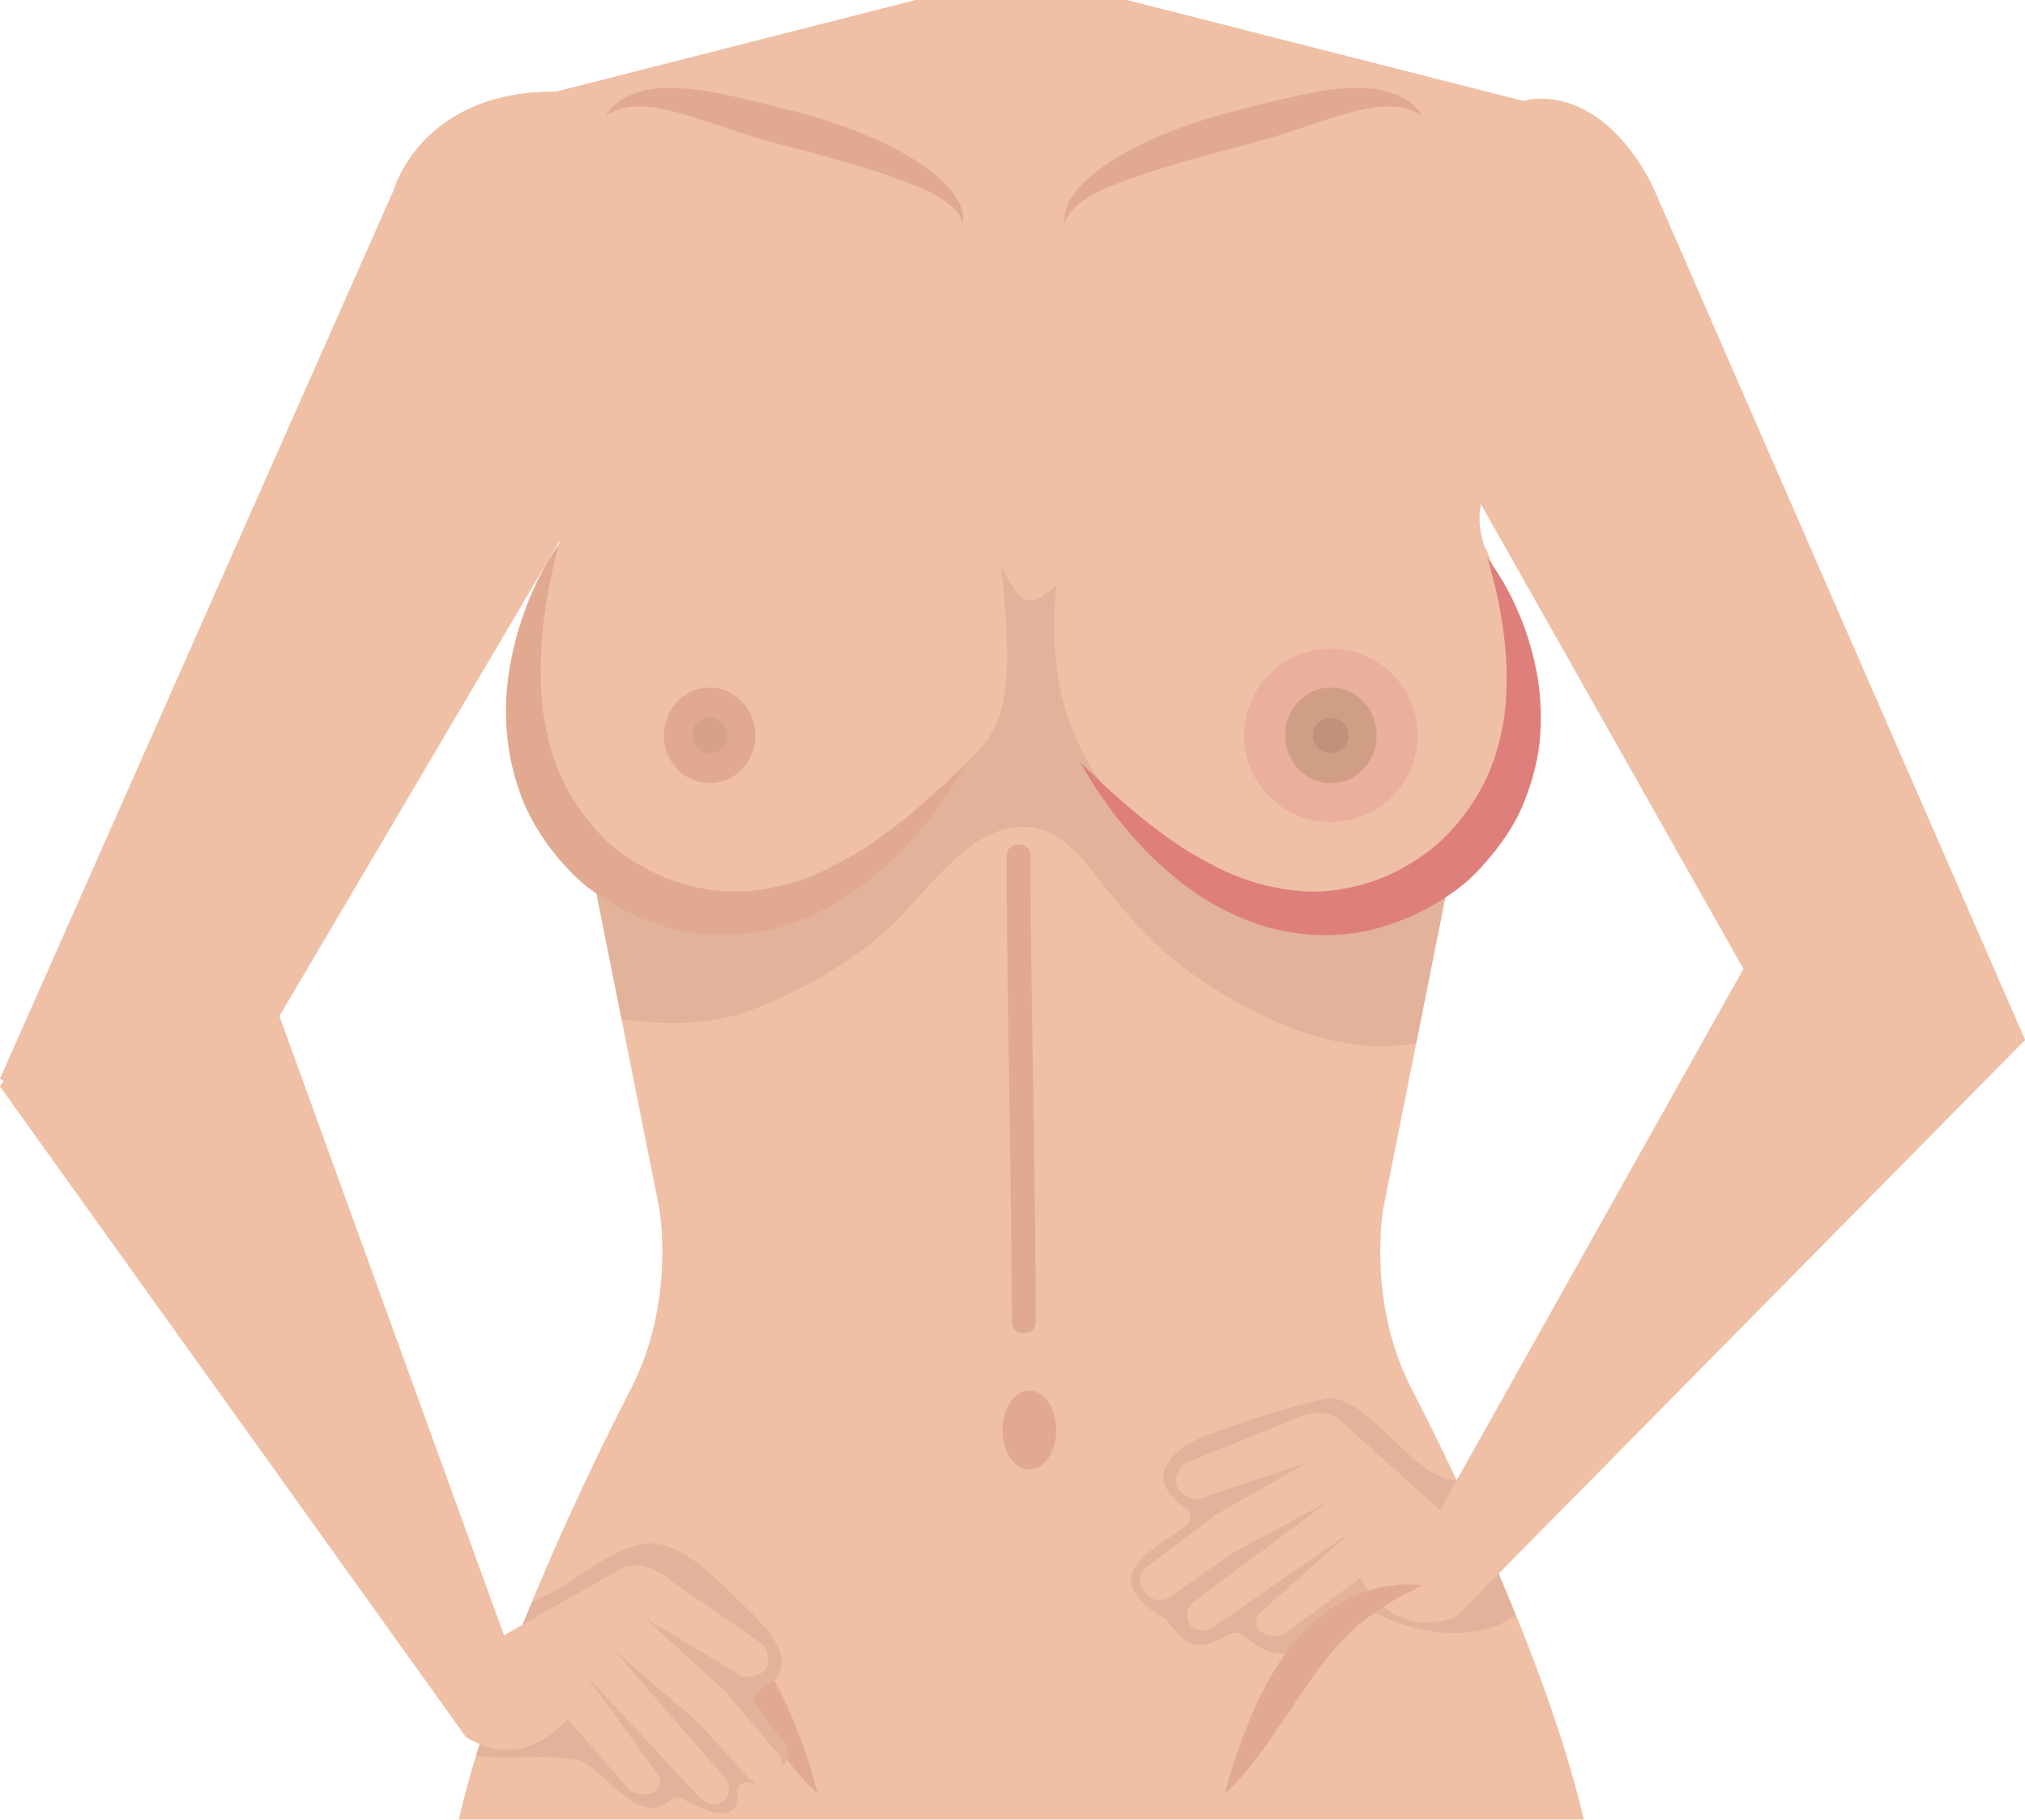
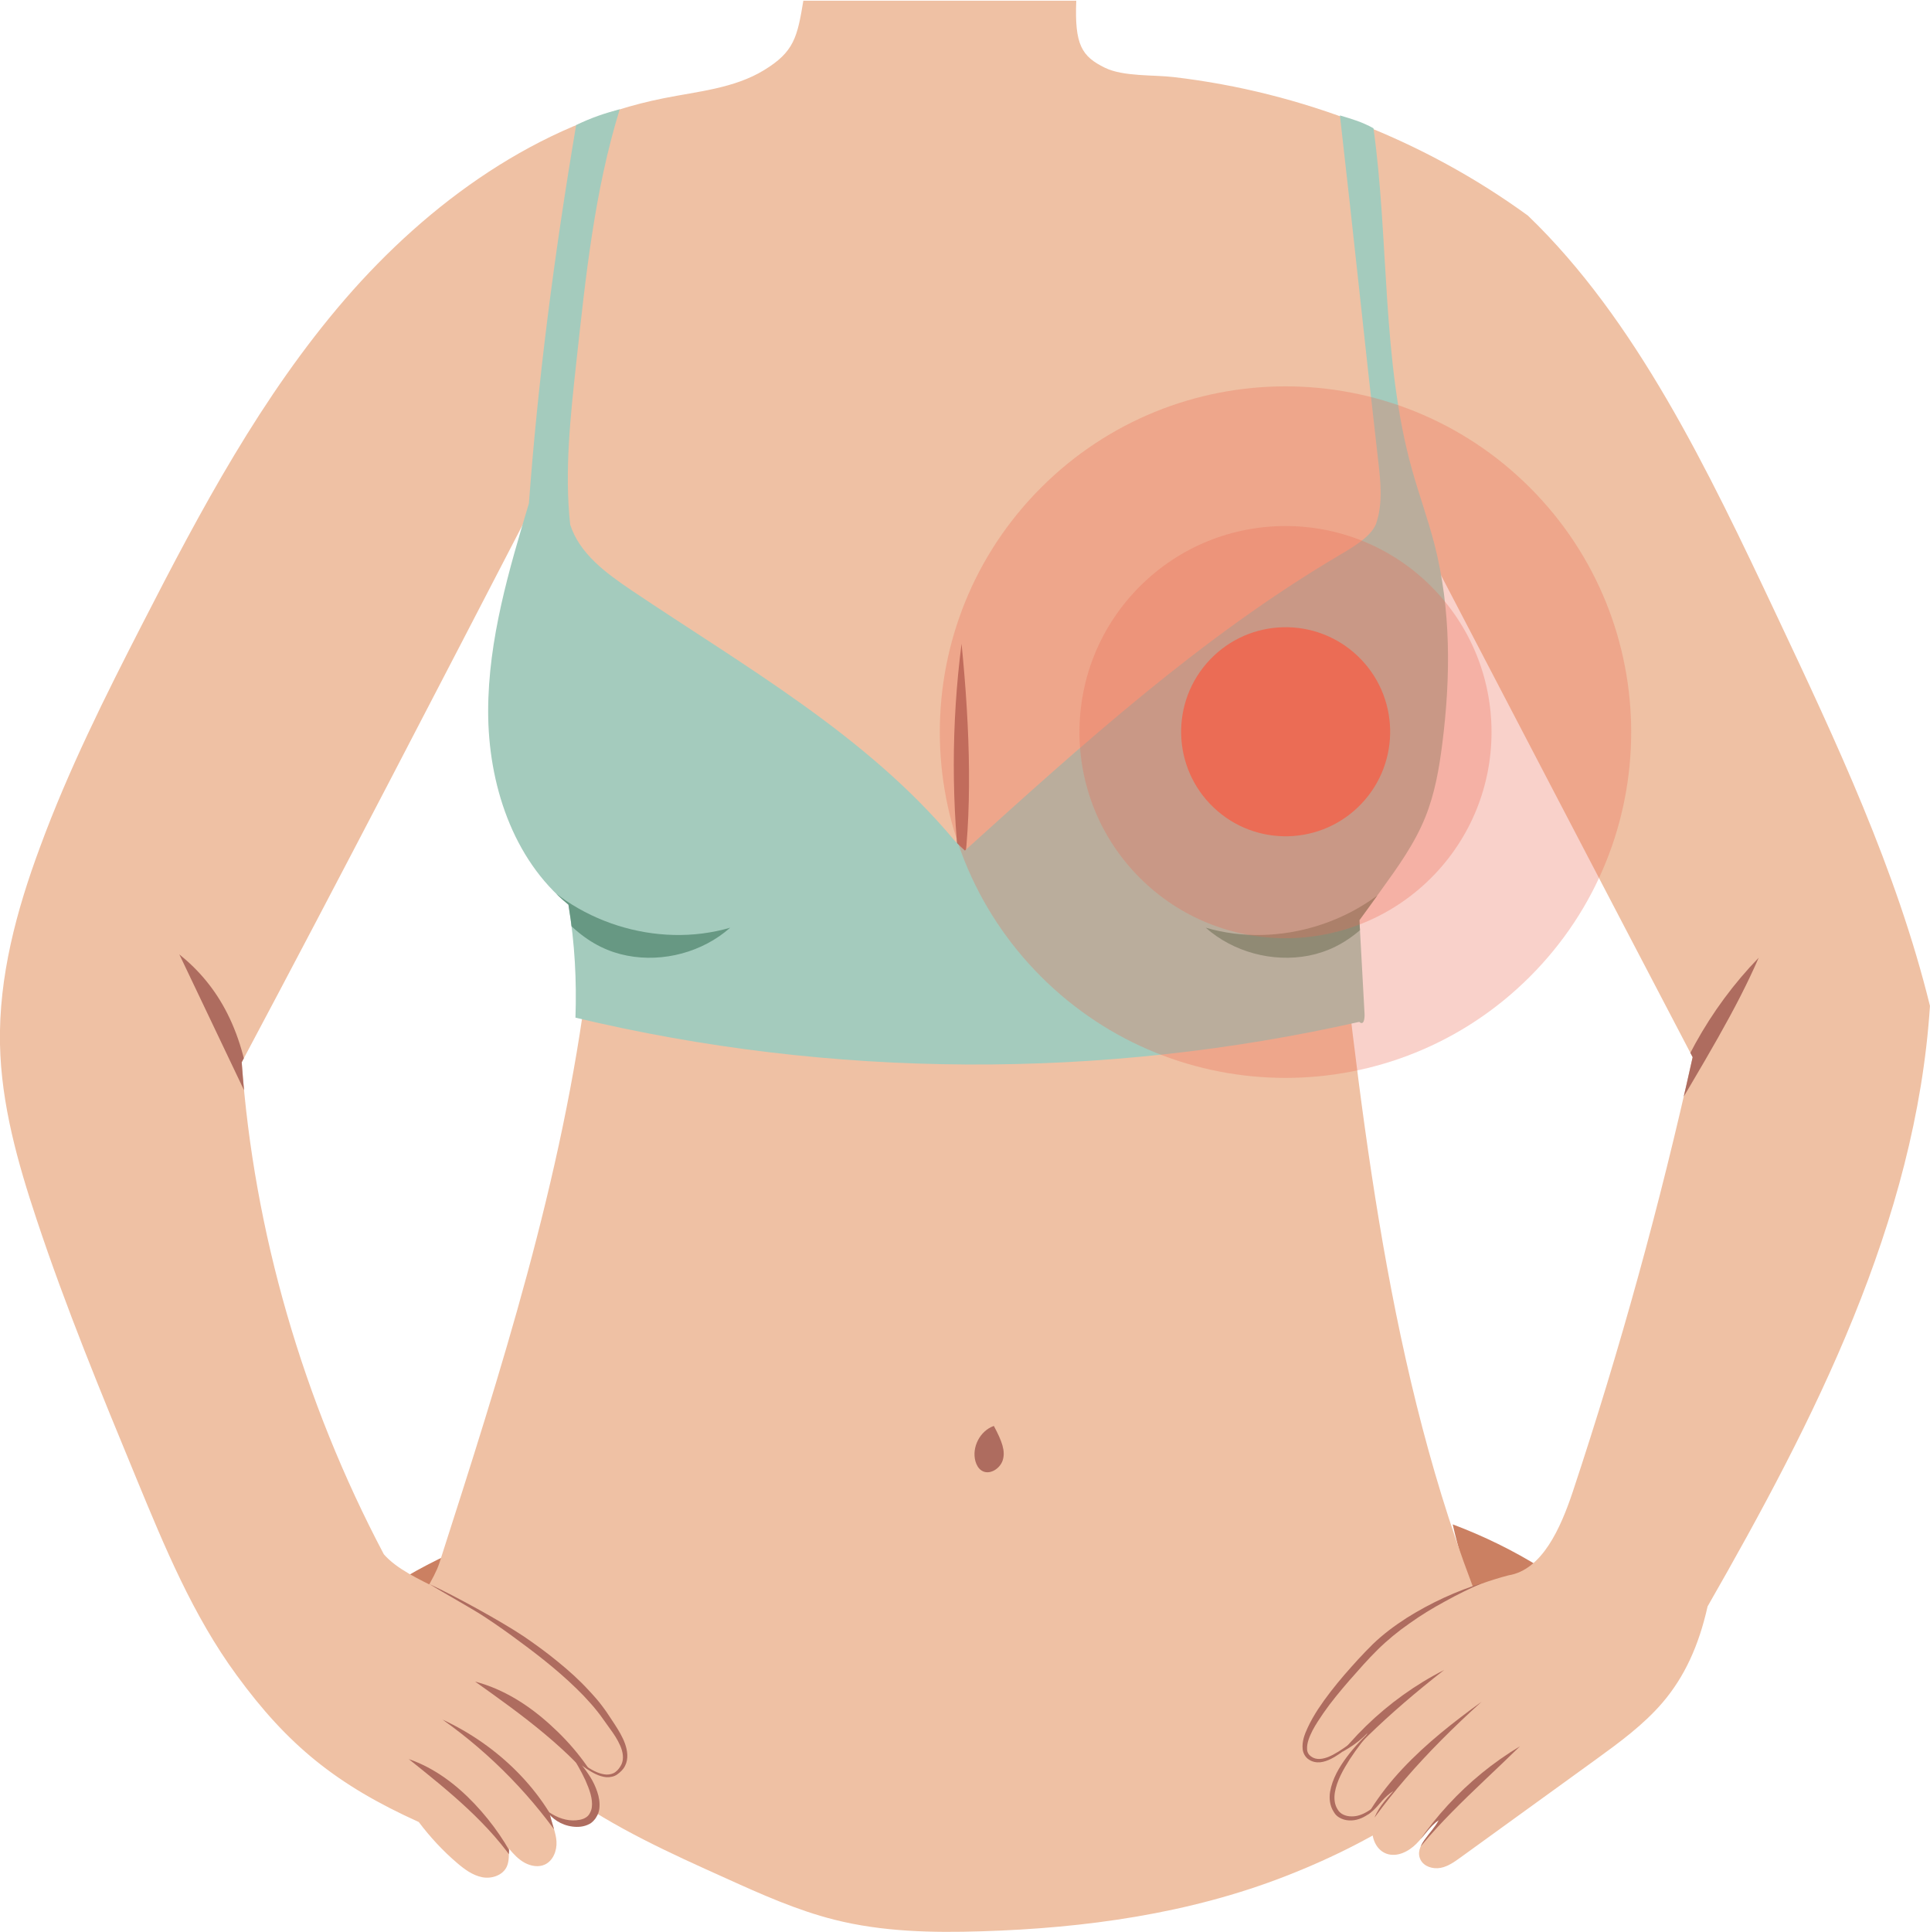
- <svg xmlns="http://www.w3.org/2000/svg" id="_圖層_2" data-name="圖層 2" viewBox="0 0 121.16 108.86">
+ <svg xmlns="http://www.w3.org/2000/svg" id="_圖層_2" data-name="圖層 2" viewBox="0 0 109.87 109.96">
  <defs>
    <style>
      .cls-1 {
-         fill: #efc0a5;
+         fill: none;
      }

      .cls-2 {
-         fill: #ebaf9d;
+         fill: #ae6c5f;
      }

      .cls-3 {
-         fill: #cf9e85;
+         clip-path: url(#clippath-1);
      }

      .cls-4 {
-         fill: #c0927d;
+         clip-path: url(#clippath-3);
      }

      .cls-5 {
-         fill: #d5a289;
+         clip-path: url(#clippath-4);
      }

      .cls-6 {
-         fill: #de7f7b;
+         clip-path: url(#clippath-2);
      }

      .cls-7 {
-         fill: #e2b29a;
+         clip-path: url(#clippath-7);
      }

      .cls-8 {
-         fill: #e1aa90;
+         clip-path: url(#clippath-6);
+       }
+ 
+       .cls-9 {
+         clip-path: url(#clippath-9);
+       }
+ 
+       .cls-10 {
+         clip-path: url(#clippath-8);
+       }
+ 
+       .cls-11 {
+         clip-path: url(#clippath-5);
+       }
+ 
+       .cls-12 {
+         isolation: isolate;
+         opacity: .31;
+       }
+ 
+       .cls-12, .cls-13 {
+         fill: #eb6c55;
+       }
+ 
+       .cls-14 {
+         fill: #679883;
+       }
+ 
+       .cls-15 {
+         fill: #efc1a4;
+       }
+ 
+       .cls-16 {
+         fill: #a4cbbd;
+       }
+ 
+       .cls-17 {
+         clip-path: url(#clippath);
+       }
+ 
+       .cls-18 {
+         fill: #cb8062;
      }
    </style>
+     <clipPath id="clippath">
+       <path class="cls-1" d="M45.74,0c-.35,2.14-.54,2.95-2.24,3.99-1.7,1.04-3.76,1.21-5.71,1.6-7.14,1.42-13.38,5.93-18.14,11.43-4.76,5.51-8.22,12-11.54,18.48-2.13,4.15-4.22,8.33-5.83,12.71C.94,51.81-.08,55.6,0,59.44c.07,3.41,1.01,6.74,2.09,9.98,1.66,5,3.67,9.87,5.68,14.74,1.6,3.88,3.22,7.8,5.7,11.18,2.91,3.99,5.7,6.25,10.37,8.36.64.85,1.37,1.64,2.18,2.33.42.36.88.7,1.42.81s1.18-.1,1.41-.6c.15-.33.11-.71.13-1.02.26.31.54.61.89.8.35.19.79.27,1.15.1.47-.22.69-.79.66-1.31s-.27-1-.42-1.73c.17.47.7.73,1.2.78.42.04.88-.04,1.16-.35.4-.43.32-1.13.11-1.68-.22-.6-.54-1.16-.94-1.53.35.14.64.38.96.58s.71.33,1.07.22c.43-.13.69-.61.7-1.06s-.18-.89-.4-1.29c-.35-.64-.77-1.24-1.07-1.54-2.28-3.01-5.59-5.05-8.98-6.72-1.21-.6-2.49-1.19-3.22-2.03-4.6-8.71-7.4-18.37-8.09-28,5.69-10.69,11.26-21.46,16.62-31.8,4.48,7.81,11.07,14.41,18.87,18.92,1.19.68,2.42,1.33,3.75,1.64,1.33.31,2.72.27,4.08.09,5.21-.68,10.02-3.39,13.84-7.01,3.82-3.61,6.72-8.09,9.06-13.5,5.53,10.6,11.06,21.21,16.38,31.37-1.85,8.36-4.13,16.62-6.83,24.75-.69,2.06-1.74,4.43-3.65,4.74-4.22,1.1-8.02,3.78-10.46,7.4-.48.71-.91,1.47-1.02,2.32-.04.31,0,.69.28.84.22.12.49.04.73-.05.95-.37,1.84-.89,2.44-1.54-.31.6-.8,1.08-1.24,1.6-.43.52-.83,1.11-.89,1.78-.06.67.33,1.42.99,1.57.52.11,1.04-.16,1.43-.52.39-.36.68-.81,1.19-1.13-.48.53-.98,1.08-1.16,1.77-.18.69.08,1.55.75,1.8.6.22,1.26-.11,1.71-.56.45-.45.77-1.01,1.28-1.35-.4.78-1.43,1.48-1.04,2.26.2.39.7.54,1.14.46.43-.08.8-.35,1.16-.61,2.56-1.85,5.11-3.7,7.67-5.55,1.35-.98,2.71-1.97,3.8-3.24,1.25-1.46,2.07-3.24,2.57-5.48,6.06-10.58,11.86-21.88,12.66-34.18-1.91-7.76-5.34-15.04-8.75-22.27-3.9-8.27-7.98-16.79-14.14-22.71-5.9-4.29-12.9-7.03-20.14-7.88-1.15-.14-2.88-.02-3.93-.53-1.34-.65-1.74-1.32-1.64-3.82h-15.54Z" />
+     </clipPath>
+     <clipPath id="clippath-1">
+       <path class="cls-1" d="M45.74,0c-.35,2.14-.54,2.95-2.24,3.99-1.7,1.04-3.76,1.21-5.71,1.6-7.14,1.42-13.38,5.93-18.14,11.43-4.76,5.51-8.22,12-11.54,18.48-2.13,4.15-4.22,8.33-5.83,12.71C.94,51.81-.08,55.6,0,59.44c.07,3.41,1.01,6.74,2.09,9.98,1.66,5,3.67,9.87,5.68,14.74,1.6,3.88,3.22,7.8,5.7,11.18,2.91,3.99,5.7,6.25,10.37,8.36.64.85,1.37,1.64,2.18,2.33.42.36.88.7,1.42.81s1.18-.1,1.41-.6c.15-.33.11-.71.13-1.02.26.31.54.61.89.8.35.19.79.27,1.15.1.47-.22.69-.79.66-1.31s-.27-1-.42-1.73c.17.47.7.73,1.2.78.42.04.88-.04,1.16-.35.4-.43.32-1.13.11-1.68-.22-.6-.54-1.16-.94-1.53.35.14.64.38.96.58s.71.33,1.07.22c.43-.13.69-.61.7-1.06s-.18-.89-.4-1.29c-.35-.64-.77-1.24-1.07-1.54-2.28-3.01-5.59-5.05-8.98-6.72-1.21-.6-2.49-1.19-3.22-2.03-4.6-8.71-7.4-18.37-8.09-28,5.69-10.69,11.26-21.46,16.62-31.8,4.48,7.81,11.07,14.41,18.87,18.92,1.19.68,2.42,1.33,3.75,1.64,1.33.31,2.72.27,4.08.09,5.21-.68,10.02-3.39,13.84-7.01,3.82-3.61,6.72-8.09,9.06-13.5,5.53,10.6,11.06,21.21,16.38,31.37-1.85,8.36-4.13,16.62-6.83,24.75-.69,2.06-1.74,4.43-3.65,4.74-4.22,1.1-8.02,3.78-10.46,7.4-.48.71-.91,1.47-1.02,2.32-.04.31,0,.69.28.84.22.12.49.04.73-.05.95-.37,1.84-.89,2.44-1.54-.31.6-.8,1.08-1.24,1.6-.43.52-.83,1.11-.89,1.78-.06.67.33,1.42.99,1.57.52.11,1.04-.16,1.43-.52.39-.36.68-.81,1.19-1.13-.48.53-.98,1.08-1.16,1.77-.18.69.08,1.55.75,1.8.6.22,1.26-.11,1.71-.56.45-.45.77-1.01,1.28-1.35-.4.78-1.43,1.48-1.04,2.26.2.39.7.54,1.14.46.43-.08.8-.35,1.16-.61,2.56-1.85,5.11-3.7,7.67-5.55,1.35-.98,2.71-1.97,3.8-3.24,1.25-1.46,2.07-3.24,2.57-5.48,6.06-10.58,11.86-21.88,12.66-34.18-1.91-7.76-5.34-15.04-8.75-22.27-3.9-8.27-7.98-16.79-14.14-22.71-5.9-4.29-12.9-7.03-20.14-7.88-1.15-.14-2.88-.02-3.93-.53-1.34-.65-1.74-1.32-1.64-3.82h-15.54Z" />
+     </clipPath>
+     <clipPath id="clippath-2">
+       <path class="cls-1" d="M45.74,0c-.35,2.14-.54,2.95-2.24,3.99-1.7,1.04-3.76,1.21-5.71,1.6-7.14,1.42-13.38,5.93-18.14,11.43-4.76,5.51-8.22,12-11.54,18.48-2.13,4.15-4.22,8.33-5.83,12.71C.94,51.81-.08,55.6,0,59.44c.07,3.41,1.01,6.74,2.09,9.98,1.66,5,3.67,9.87,5.68,14.74,1.6,3.88,3.22,7.8,5.7,11.18,2.91,3.99,5.7,6.25,10.37,8.36.64.85,1.37,1.64,2.18,2.33.42.36.88.7,1.42.81s1.18-.1,1.41-.6c.15-.33.11-.71.13-1.02.26.31.54.61.89.8.35.19.79.27,1.15.1.47-.22.69-.79.66-1.31s-.27-1-.42-1.73c.17.47.7.73,1.2.78.42.04.88-.04,1.16-.35.4-.43.32-1.13.11-1.68-.22-.6-.54-1.16-.94-1.53.35.14.64.38.96.58s.71.33,1.07.22c.43-.13.69-.61.7-1.06s-.18-.89-.4-1.29c-.35-.64-.77-1.24-1.07-1.54-2.28-3.01-5.59-5.05-8.98-6.72-1.21-.6-2.49-1.19-3.22-2.03-4.6-8.71-7.4-18.37-8.09-28,5.69-10.69,11.26-21.46,16.62-31.8,4.48,7.81,11.07,14.41,18.87,18.92,1.19.68,2.42,1.33,3.75,1.64,1.33.31,2.72.27,4.08.09,5.21-.68,10.02-3.39,13.84-7.01,3.82-3.61,6.72-8.09,9.06-13.5,5.53,10.6,11.06,21.21,16.38,31.37-1.85,8.36-4.13,16.62-6.83,24.75-.69,2.06-1.74,4.43-3.65,4.74-4.22,1.1-8.02,3.78-10.46,7.4-.48.71-.91,1.47-1.02,2.32-.04.31,0,.69.28.84.22.12.49.04.73-.05.95-.37,1.84-.89,2.44-1.54-.31.6-.8,1.08-1.24,1.6-.43.52-.83,1.11-.89,1.78-.06.67.33,1.42.99,1.57.52.11,1.04-.16,1.43-.52.39-.36.68-.81,1.19-1.13-.48.53-.98,1.08-1.16,1.77-.18.69.08,1.55.75,1.8.6.22,1.26-.11,1.71-.56.45-.45.77-1.01,1.28-1.35-.4.78-1.43,1.48-1.04,2.26.2.39.7.54,1.14.46.43-.08.8-.35,1.16-.61,2.56-1.85,5.11-3.7,7.67-5.55,1.35-.98,2.71-1.97,3.8-3.24,1.25-1.46,2.07-3.24,2.57-5.48,6.06-10.58,11.86-21.88,12.66-34.18-1.91-7.76-5.34-15.04-8.75-22.27-3.9-8.27-7.98-16.79-14.14-22.71-5.9-4.29-12.9-7.03-20.14-7.88-1.15-.14-2.88-.02-3.93-.53-1.34-.65-1.74-1.32-1.64-3.82h-15.54Z" />
+     </clipPath>
+     <clipPath id="clippath-3">
+       <path class="cls-1" d="M45.74,0c-.35,2.14-.54,2.95-2.24,3.99-1.7,1.04-3.76,1.21-5.71,1.6-7.14,1.42-13.38,5.93-18.14,11.43-4.76,5.51-8.22,12-11.54,18.48-2.13,4.15-4.22,8.33-5.83,12.71C.94,51.81-.08,55.6,0,59.44c.07,3.41,1.01,6.74,2.09,9.98,1.66,5,3.67,9.87,5.68,14.74,1.6,3.88,3.22,7.8,5.7,11.18,2.91,3.99,5.7,6.25,10.37,8.36.64.85,1.37,1.64,2.18,2.33.42.36.88.7,1.42.81s1.18-.1,1.41-.6c.15-.33.11-.71.13-1.02.26.31.54.61.89.8.35.19.79.27,1.15.1.47-.22.69-.79.66-1.31s-.27-1-.42-1.73c.17.47.7.73,1.2.78.42.04.88-.04,1.16-.35.4-.43.32-1.13.11-1.68-.22-.6-.54-1.16-.94-1.53.35.14.64.38.96.58s.71.33,1.07.22c.43-.13.69-.61.7-1.06s-.18-.89-.4-1.29c-.35-.64-.77-1.24-1.07-1.54-2.28-3.01-5.59-5.05-8.98-6.72-1.21-.6-2.49-1.19-3.22-2.03-4.6-8.71-7.4-18.37-8.09-28,5.69-10.69,11.26-21.46,16.62-31.8,4.48,7.81,11.07,14.41,18.87,18.92,1.19.68,2.42,1.33,3.75,1.64,1.33.31,2.72.27,4.08.09,5.21-.68,10.02-3.39,13.84-7.01,3.82-3.61,6.72-8.09,9.06-13.5,5.53,10.6,11.06,21.21,16.38,31.37-1.85,8.36-4.13,16.62-6.83,24.75-.69,2.06-1.74,4.43-3.65,4.74-4.22,1.1-8.02,3.78-10.46,7.4-.48.71-.91,1.47-1.02,2.32-.04.31,0,.69.28.84.22.12.49.04.73-.05.95-.37,1.84-.89,2.44-1.54-.31.6-.8,1.08-1.24,1.6-.43.52-.83,1.11-.89,1.78-.06.67.33,1.42.99,1.57.52.11,1.04-.16,1.43-.52.39-.36.68-.81,1.19-1.13-.48.53-.98,1.08-1.16,1.77-.18.69.08,1.55.75,1.8.6.22,1.26-.11,1.71-.56.45-.45.77-1.01,1.28-1.35-.4.78-1.43,1.48-1.04,2.26.2.39.7.54,1.14.46.43-.08.8-.35,1.16-.61,2.56-1.85,5.11-3.7,7.67-5.55,1.35-.98,2.71-1.97,3.8-3.24,1.25-1.46,2.07-3.24,2.57-5.48,6.06-10.58,11.86-21.88,12.66-34.18-1.91-7.76-5.34-15.04-8.75-22.27-3.9-8.27-7.98-16.79-14.14-22.71-5.9-4.29-12.9-7.03-20.14-7.88-1.15-.14-2.88-.02-3.93-.53-1.34-.65-1.74-1.32-1.64-3.82h-15.54Z" />
+     </clipPath>
+     <clipPath id="clippath-4">
+       <path class="cls-1" d="M45.74,0c-.35,2.14-.54,2.95-2.24,3.99-1.7,1.04-3.76,1.21-5.71,1.6-7.14,1.42-13.38,5.93-18.14,11.43-4.76,5.51-8.22,12-11.54,18.48-2.13,4.15-4.22,8.33-5.83,12.71C.94,51.81-.08,55.6,0,59.44c.07,3.41,1.01,6.74,2.09,9.98,1.66,5,3.67,9.87,5.68,14.74,1.6,3.88,3.22,7.8,5.7,11.18,2.91,3.99,5.7,6.25,10.37,8.36.64.85,1.37,1.64,2.18,2.33.42.36.88.7,1.42.81s1.18-.1,1.41-.6c.15-.33.11-.71.13-1.02.26.31.54.61.89.8.35.19.79.27,1.15.1.47-.22.69-.79.66-1.31s-.27-1-.42-1.73c.17.47.7.73,1.2.78.42.04.88-.04,1.16-.35.4-.43.32-1.13.11-1.68-.22-.6-.54-1.16-.94-1.53.35.14.64.38.96.58s.71.33,1.07.22c.43-.13.69-.61.7-1.06s-.18-.89-.4-1.29c-.35-.64-.77-1.24-1.07-1.54-2.28-3.01-5.59-5.05-8.98-6.72-1.21-.6-2.49-1.19-3.22-2.03-4.6-8.71-7.4-18.37-8.09-28,5.69-10.69,11.26-21.46,16.62-31.8,4.48,7.81,11.07,14.41,18.87,18.92,1.19.68,2.42,1.33,3.75,1.64,1.33.31,2.72.27,4.08.09,5.21-.68,10.02-3.39,13.84-7.01,3.82-3.61,6.72-8.09,9.06-13.5,5.53,10.6,11.06,21.21,16.38,31.37-1.85,8.36-4.13,16.62-6.83,24.75-.69,2.06-1.74,4.43-3.65,4.74-4.22,1.1-8.02,3.78-10.46,7.4-.48.71-.91,1.47-1.02,2.32-.04.31,0,.69.28.84.22.12.49.04.73-.05.95-.37,1.84-.89,2.44-1.54-.31.6-.8,1.08-1.24,1.6-.43.52-.83,1.11-.89,1.78-.06.67.33,1.42.99,1.57.52.11,1.04-.16,1.43-.52.39-.36.68-.81,1.19-1.13-.48.53-.98,1.08-1.16,1.77-.18.69.08,1.55.75,1.8.6.22,1.26-.11,1.71-.56.45-.45.77-1.01,1.28-1.35-.4.78-1.43,1.48-1.04,2.26.2.39.7.54,1.14.46.43-.08.8-.35,1.16-.61,2.56-1.85,5.11-3.7,7.67-5.55,1.35-.98,2.71-1.97,3.8-3.24,1.25-1.46,2.07-3.24,2.57-5.48,6.06-10.58,11.86-21.88,12.66-34.18-1.91-7.76-5.34-15.04-8.75-22.27-3.9-8.27-7.98-16.79-14.14-22.71-5.9-4.29-12.9-7.03-20.14-7.88-1.15-.14-2.88-.02-3.93-.53-1.34-.65-1.74-1.32-1.64-3.82h-15.54Z" />
+     </clipPath>
+     <clipPath id="clippath-5">
+       <path class="cls-1" d="M45.74,0c-.35,2.14-.54,2.95-2.24,3.99-1.7,1.04-3.76,1.21-5.71,1.6-7.14,1.42-13.38,5.93-18.14,11.43-4.76,5.51-8.22,12-11.54,18.48-2.13,4.15-4.22,8.33-5.83,12.71C.94,51.81-.08,55.6,0,59.44c.07,3.41,1.01,6.74,2.09,9.98,1.66,5,3.67,9.87,5.68,14.74,1.6,3.88,3.22,7.8,5.7,11.18,2.91,3.99,5.7,6.25,10.37,8.36.64.85,1.37,1.64,2.18,2.33.42.36.88.7,1.42.81s1.18-.1,1.41-.6c.15-.33.11-.71.13-1.02.26.31.54.61.89.8.35.19.79.27,1.15.1.47-.22.69-.79.66-1.31s-.27-1-.42-1.73c.17.47.7.73,1.2.78.42.04.88-.04,1.16-.35.4-.43.32-1.13.11-1.68-.22-.6-.54-1.16-.94-1.53.35.14.64.38.96.58s.71.33,1.07.22c.43-.13.69-.61.7-1.06s-.18-.89-.4-1.29c-.35-.64-.77-1.24-1.07-1.54-2.28-3.01-5.59-5.05-8.98-6.72-1.21-.6-2.49-1.19-3.22-2.03-4.6-8.71-7.4-18.37-8.09-28,5.69-10.69,11.26-21.46,16.62-31.8,4.48,7.81,11.07,14.41,18.87,18.92,1.19.68,2.42,1.33,3.75,1.64,1.33.31,2.72.27,4.08.09,5.21-.68,10.02-3.39,13.84-7.01,3.82-3.61,6.72-8.09,9.06-13.5,5.53,10.6,11.06,21.21,16.38,31.37-1.85,8.36-4.13,16.62-6.83,24.75-.69,2.06-1.74,4.43-3.65,4.74-4.22,1.1-8.02,3.78-10.46,7.4-.48.71-.91,1.47-1.02,2.32-.04.31,0,.69.28.84.22.12.49.04.73-.05.95-.37,1.84-.89,2.44-1.54-.31.6-.8,1.08-1.24,1.6-.43.52-.83,1.11-.89,1.78-.06.67.33,1.42.99,1.57.52.11,1.04-.16,1.43-.52.39-.36.68-.81,1.19-1.13-.48.53-.98,1.08-1.16,1.77-.18.69.08,1.55.75,1.8.6.22,1.26-.11,1.71-.56.45-.45.77-1.01,1.28-1.35-.4.78-1.43,1.48-1.04,2.26.2.39.7.54,1.14.46.43-.08.8-.35,1.16-.61,2.56-1.85,5.11-3.7,7.67-5.55,1.35-.98,2.71-1.97,3.8-3.24,1.25-1.46,2.07-3.24,2.57-5.48,6.06-10.58,11.86-21.88,12.66-34.18-1.91-7.76-5.34-15.04-8.75-22.27-3.9-8.27-7.98-16.79-14.14-22.71-5.9-4.29-12.9-7.03-20.14-7.88-1.15-.14-2.88-.02-3.93-.53-1.34-.65-1.74-1.32-1.64-3.82h-15.54Z" />
+     </clipPath>
+     <clipPath id="clippath-6">
+       <path class="cls-1" d="M45.74,0c-.35,2.14-.54,2.95-2.24,3.99-1.7,1.04-3.76,1.21-5.71,1.6-7.14,1.42-13.38,5.93-18.14,11.43-4.76,5.51-8.22,12-11.54,18.48-2.13,4.15-4.22,8.33-5.83,12.71C.94,51.81-.08,55.6,0,59.44c.07,3.41,1.01,6.74,2.09,9.98,1.66,5,3.67,9.87,5.68,14.74,1.6,3.88,3.22,7.8,5.7,11.18,2.91,3.99,5.7,6.25,10.37,8.36.64.85,1.37,1.64,2.18,2.33.42.36.88.7,1.42.81s1.18-.1,1.41-.6c.15-.33.11-.71.13-1.02.26.31.54.61.89.8.35.19.79.27,1.15.1.47-.22.69-.79.66-1.31s-.27-1-.42-1.73c.17.47.7.73,1.2.78.42.04.88-.04,1.16-.35.4-.43.32-1.13.11-1.68-.22-.6-.54-1.16-.94-1.53.35.14.64.38.96.58s.71.33,1.07.22c.43-.13.69-.61.7-1.06s-.18-.89-.4-1.29c-.35-.64-.77-1.24-1.07-1.54-2.28-3.01-5.59-5.05-8.98-6.72-1.21-.6-2.49-1.19-3.22-2.03-4.6-8.71-7.4-18.37-8.09-28,5.69-10.69,11.26-21.46,16.62-31.8,4.48,7.81,11.07,14.41,18.87,18.92,1.19.68,2.42,1.33,3.75,1.64,1.33.31,2.72.27,4.08.09,5.21-.68,10.02-3.39,13.84-7.01,3.82-3.61,6.72-8.09,9.06-13.5,5.53,10.6,11.06,21.21,16.38,31.37-1.85,8.36-4.13,16.62-6.83,24.75-.69,2.06-1.74,4.43-3.65,4.74-4.22,1.1-8.02,3.78-10.46,7.4-.48.71-.91,1.47-1.02,2.32-.04.31,0,.69.28.84.22.12.49.04.73-.05.95-.37,1.84-.89,2.44-1.54-.31.6-.8,1.08-1.24,1.6-.43.52-.83,1.11-.89,1.78-.06.67.33,1.42.99,1.57.52.11,1.04-.16,1.43-.52.39-.36.68-.81,1.19-1.13-.48.53-.98,1.08-1.16,1.77-.18.69.08,1.55.75,1.8.6.22,1.26-.11,1.71-.56.45-.45.77-1.01,1.28-1.35-.4.78-1.43,1.48-1.04,2.26.2.39.7.54,1.14.46.43-.08.8-.35,1.16-.61,2.56-1.85,5.11-3.7,7.67-5.55,1.35-.98,2.71-1.97,3.8-3.24,1.25-1.46,2.07-3.24,2.57-5.48,6.06-10.58,11.86-21.88,12.66-34.18-1.91-7.76-5.34-15.04-8.75-22.27-3.9-8.27-7.98-16.79-14.14-22.71-5.9-4.29-12.9-7.03-20.14-7.88-1.15-.14-2.88-.02-3.93-.53-1.34-.65-1.74-1.32-1.64-3.82h-15.54Z" />
+     </clipPath>
+     <clipPath id="clippath-7">
+       <path class="cls-1" d="M45.74,0c-.35,2.14-.54,2.95-2.24,3.99-1.7,1.04-3.76,1.21-5.71,1.6-7.14,1.42-13.38,5.93-18.14,11.43-4.76,5.51-8.22,12-11.54,18.48-2.13,4.15-4.22,8.33-5.83,12.71C.94,51.81-.08,55.6,0,59.44c.07,3.41,1.01,6.74,2.09,9.98,1.66,5,3.67,9.87,5.68,14.74,1.6,3.88,3.22,7.8,5.7,11.18,2.91,3.99,5.7,6.25,10.37,8.36.64.85,1.37,1.64,2.18,2.33.42.36.88.7,1.42.81s1.18-.1,1.41-.6c.15-.33.11-.71.13-1.02.26.31.54.61.89.8.35.19.79.27,1.15.1.47-.22.69-.79.66-1.31s-.27-1-.42-1.73c.17.47.7.73,1.2.78.42.04.88-.04,1.16-.35.4-.43.32-1.13.11-1.68-.22-.6-.54-1.16-.94-1.53.35.14.64.38.96.58s.71.33,1.07.22c.43-.13.69-.61.7-1.06s-.18-.89-.4-1.29c-.35-.64-.77-1.24-1.07-1.54-2.28-3.01-5.59-5.05-8.98-6.72-1.21-.6-2.49-1.19-3.22-2.03-4.6-8.71-7.4-18.37-8.09-28,5.69-10.69,11.26-21.46,16.62-31.8,4.48,7.81,11.07,14.41,18.87,18.92,1.19.68,2.42,1.33,3.75,1.64,1.33.31,2.72.27,4.08.09,5.21-.68,10.02-3.39,13.84-7.01,3.82-3.61,6.72-8.09,9.06-13.5,5.53,10.6,11.06,21.21,16.38,31.37-1.85,8.36-4.13,16.62-6.83,24.75-.69,2.06-1.74,4.43-3.65,4.74-4.22,1.1-8.02,3.78-10.46,7.4-.48.71-.91,1.47-1.02,2.32-.04.31,0,.69.28.84.22.12.49.04.73-.05.95-.37,1.84-.89,2.44-1.54-.31.6-.8,1.08-1.24,1.6-.43.52-.83,1.11-.89,1.78-.06.67.33,1.42.99,1.57.52.11,1.04-.16,1.43-.52.39-.36.68-.81,1.19-1.13-.48.53-.98,1.08-1.16,1.77-.18.69.08,1.55.75,1.8.6.22,1.26-.11,1.71-.56.45-.45.77-1.01,1.28-1.35-.4.78-1.43,1.48-1.04,2.26.2.39.7.54,1.14.46.43-.08.8-.35,1.16-.61,2.56-1.85,5.11-3.7,7.67-5.55,1.35-.98,2.71-1.97,3.8-3.24,1.25-1.46,2.07-3.24,2.57-5.48,6.06-10.58,11.86-21.88,12.66-34.18-1.91-7.76-5.34-15.04-8.75-22.27-3.9-8.27-7.98-16.79-14.14-22.71-5.9-4.29-12.9-7.03-20.14-7.88-1.15-.14-2.88-.02-3.93-.53-1.34-.65-1.74-1.32-1.64-3.82h-15.54Z" />
+     </clipPath>
+     <clipPath id="clippath-8">
+       <path class="cls-1" d="M32.8,7.12c.87-.43,1.68-.69,2.48-.9-1.44,4.66-1.94,9.54-2.47,14.39-.34,3.11-.68,6.24-.35,9.25.53,1.65,2.04,2.76,3.48,3.73,6.46,4.35,13.4,8.27,18.39,14.24,0,0,.09.11.6.58,6.7-6.06,13.46-12.16,21.23-16.76.9-.53,1.86-1.09,2.17-1.82.4-1.14.27-2.39.13-3.59-.76-6.61-1.42-13.06-2.18-19.67.7.21,1.24.36,1.91.73.89,6.38.46,13.25,2.2,19.45.4,1.42.9,2.8,1.27,4.22.95,3.69.93,7.56.45,11.34-.18,1.43-.43,2.87-.97,4.2-.61,1.52-1.58,2.86-2.54,4.19-.4.56-.8,1.11-1.21,1.67.1,1.77.19,3.54.29,5.3.02.31-.04.72-.3.49-14.66,3.31-30.07,3.24-44.62-.24.07-2.09-.03-4.19-.4-6.43-3.18-2.6-4.57-6.9-4.57-11,0-4.1,1.2-8.1,2.32-11.84.51-6.85,1.38-13.78,2.69-21.54Z" />
+     </clipPath>
+     <clipPath id="clippath-9">
+       <path class="cls-1" d="M32.8,7.12c.87-.43,1.68-.69,2.48-.9-1.44,4.66-1.94,9.54-2.47,14.39-.34,3.11-.68,6.24-.35,9.25.53,1.65,2.04,2.76,3.48,3.73,6.46,4.35,13.4,8.27,18.39,14.24,0,0,.09.11.6.58,6.7-6.06,13.46-12.16,21.23-16.76.9-.53,1.86-1.09,2.17-1.82.4-1.14.27-2.39.13-3.59-.76-6.61-1.42-13.06-2.18-19.67.7.21,1.24.36,1.91.73.89,6.38.46,13.25,2.2,19.45.4,1.42.9,2.8,1.27,4.22.95,3.69.93,7.56.45,11.34-.18,1.43-.43,2.87-.97,4.2-.61,1.52-1.58,2.86-2.54,4.19-.4.56-.8,1.11-1.21,1.67.1,1.77.19,3.54.29,5.3.02.31-.04.72-.3.49-14.66,3.31-30.07,3.24-44.62-.24.07-2.09-.03-4.19-.4-6.43-3.18-2.6-4.57-6.9-4.57-11,0-4.1,1.2-8.1,2.32-11.84.51-6.85,1.38-13.78,2.69-21.54Z" />
+     </clipPath>
  </defs>
  <g id="_圖層_1-2" data-name="圖層 1">
    <g>
-       <path class="cls-1" d="M12.69,67.63l28.71-48.7c.97-9.94-8.16-13.45-8.16-13.45-8.06-.04-9.68,5.88-9.68,5.88L0,64.54s8.92,6.2,12.69,3.09Z" />
-       <path class="cls-1" d="M28.19,27.52s6.89-.68,5.25,5.05c0,0-5.73,11.33,1.81,18.7l4.19,21.01s1.02,5.54-1.68,10.81c0,0-7.76,14.68-10.31,25.78h67.31c-2.56-11.11-10.31-25.78-10.31-25.78-2.7-5.27-1.68-10.81-1.68-10.81l4.19-21.01c7.54-7.37,1.81-18.7,1.81-18.7-1.64-5.72,5.42-5.14,5.42-5.14,2.62-2.23,1.18-5.14,1.18-5.14,0,0,4.52-11.83-1.36-15.52L67.42,0h-12.63l-26.59,6.77c-5.88,3.68-1.36,15.52-1.36,15.52,0,0-1.27,3,1.35,5.23Z" />
-       <path class="cls-7" d="M69.54,96.75c.27.17.4.32.61.61,1.47,2.11,2.93.47,3.7.33.26-.05.46.1.69.28,2.12,1.66,2.73.87,3.88.07,1.8-1.26,2.22-2.58,2.94-2.08,2.7,1.85,7.09,2.5,9.32.64-1.81-4.31-2.31-5.54-3.53-8.04-2.62.04-5.45-5.46-8.03-4.84-1.7.41-4.44,1.22-6.06,1.85-1.11.42-2.5.83-3.13,1.93-.82,1.01.01,1.92.85,2.69.43.1.61.72.27,1.02-1.43,1.26-5.85,2.89-1.53,5.54Z" />
-       <path class="cls-7" d="M74.32,53.63c-10.6-5.41-11.7-12.49-11.12-18.55-1.33.83-1.83,1.85-3.31-1.24,1.02,8.91-.22,9.89-2,11.77-1.85,1.95-4.89,5.34-7.37,6.37-3.06,1.28-6.28,2.37-9.62,2.03-2.08-.21-3.79-1.77-5.62-2.61l1.92,9.61c2.59.3,5.18.38,7.69-.56,3.05-1.14,5.86-2.75,8.29-4.93,2.45-2.21,5.24-6.95,9.09-5.89,1.64.45,2.92,2.28,3.91,3.52,1.68,2.1,3.43,4.01,5.7,5.5,2.65,1.75,5.6,3.28,8.78,3.79,1.43.23,2.76.18,4.07,0l1.82-9.13c-3.66,2.08-8.1,2.42-12.23.31Z" />
-       <path class="cls-8" d="M33.44,32.56s-.21.71-.47,1.96c-.25,1.25-.57,3.04-.62,5.14,0,1.05.01,2.18.21,3.33.21,1.15.48,2.33,1,3.45.52,1.11,1.18,2.19,2.04,3.15l.69.71c.17.17.45.39.7.58.51.4,1.05.76,1.63,1.07,2.3,1.25,4.96,1.69,7.39,1.2,1.22-.22,2.39-.61,3.45-1.14,1.06-.53,2.06-1.07,2.92-1.71.87-.61,1.66-1.2,2.32-1.78.68-.56,1.24-1.09,1.72-1.52.93-.89,1.46-1.39,1.46-1.39,0,0-.37.64-1.06,1.73-.38.52-.8,1.2-1.39,1.89-.57.7-1.24,1.5-2.08,2.26-1.64,1.55-3.88,3.2-6.8,4.02-1.45.39-3.05.52-4.65.36-1.6-.16-3.17-.7-4.61-1.43-.72-.37-1.4-.8-2.05-1.29-.33-.26-.61-.5-.96-.84l-.8-.86c-1.03-1.22-1.87-2.59-2.37-4.02-1.05-2.87-.97-5.72-.53-7.95.44-2.26,1.19-4,1.79-5.16.6-1.16,1.07-1.75,1.07-1.75Z" />
-       <path class="cls-6" d="M88.98,33.4s.48.56,1.11,1.69c.63,1.12,1.4,2.83,1.84,5.07.23,1.12.3,2.37.23,3.71-.07,1.34-.42,2.75-.98,4.14-.55,1.4-1.47,2.68-2.51,3.83-1.07,1.22-2.43,2.1-3.85,2.8-1.43.68-2.99,1.17-4.57,1.27-1.58.14-3.14-.06-4.55-.47-1.41-.43-2.68-1.06-3.79-1.75-1.09-.73-2.04-1.5-2.84-2.28-.81-.76-1.47-1.54-2.03-2.23-.58-.68-.99-1.35-1.37-1.86-.68-1.08-1.04-1.7-1.04-1.7,0,0,.52.5,1.44,1.37.93.84,2.25,2.06,3.97,3.25.84.62,1.83,1.17,2.86,1.7,1.05.51,2.19.93,3.39,1.16,1.19.25,2.45.33,3.69.15,1.24-.19,2.47-.54,3.61-1.13,1.14-.59,2.21-1.34,3.04-2.22.89-.91,1.6-1.94,2.14-3,.55-1.07.89-2.2,1.11-3.31.23-1.11.26-2.21.27-3.24-.03-2.06-.37-3.8-.64-5.02-.28-1.22-.51-1.92-.51-1.92Z" />
-       <g>
-         <path class="cls-8" d="M45.2,44c0,1.58-1.23,2.86-2.74,2.86s-2.74-1.28-2.74-2.86,1.23-2.86,2.74-2.86c1.52,0,2.74,1.28,2.74,2.86Z" />
-         <path class="cls-5" d="M43.52,44c0,.59-.48,1.06-1.06,1.06s-1.06-.47-1.06-1.06.48-1.06,1.06-1.06c.59,0,1.06.48,1.06,1.06Z" />
-       </g>
-       <path class="cls-8" d="M63.2,85.57c0,1.31-.72,2.36-1.61,2.36s-1.61-1.06-1.61-2.36.72-2.37,1.61-2.37,1.61,1.06,1.61,2.37Z" />
-       <path class="cls-8" d="M60.23,51.21c.01,9.29.29,18.59.31,27.88,0,.92,1.43.92,1.43,0-.01-9.29-.29-18.59-.31-27.88,0-.92-1.43-.92-1.43,0h0Z" />
-       <path class="cls-8" d="M36.24,6.92s.16-.36.72-.8c.55-.44,1.57-.83,2.77-.85,1.2-.06,2.56.14,3.94.45.69.15,1.4.31,2.1.5.7.18,1.42.36,2.14.54,1.46.4,2.91.88,4.22,1.46,1.31.57,2.51,1.23,3.45,1.94.94.69,1.63,1.49,1.89,2.16.28.68.1,1.09.13,1.07,0,0-.03-.09-.08-.26-.06-.16-.2-.37-.4-.6-.41-.45-1.17-.91-2.15-1.34-.99-.42-2.18-.83-3.48-1.22-1.3-.39-2.71-.79-4.12-1.15-1.42-.36-2.91-.81-4.2-1.26-1.31-.43-2.49-.83-3.52-1.04-1.03-.21-1.89-.19-2.49-.01-.6.17-.92.41-.92.41Z" />
-       <path class="cls-8" d="M85.08,6.92s-.32-.24-.92-.41c-.6-.18-1.46-.2-2.49.01-1.03.21-2.21.61-3.52,1.04-1.28.45-2.77.9-4.2,1.26-1.41.36-2.82.76-4.12,1.15-1.3.39-2.5.8-3.48,1.22-.98.42-1.74.88-2.15,1.34-.2.23-.33.44-.4.6-.05.17-.08.26-.08.26.03.01-.15-.39.13-1.07.26-.67.95-1.46,1.89-2.16.94-.71,2.13-1.36,3.45-1.94,1.31-.58,2.76-1.06,4.22-1.46.72-.18,1.43-.36,2.14-.54.7-.19,1.4-.35,2.1-.5,1.38-.31,2.74-.51,3.94-.45,1.2.02,2.23.41,2.77.85.56.43.71.81.72.8Z" />
-       <path class="cls-1" d="M108.45,65.29l-26.48-46.87c-.97-9.94,9.53-12.47,9.53-12.47,4.94-.6,7.48,5.41,7.48,5.41l22.19,50.87s-8.95,6.16-12.71,3.06Z" />
-       <g>
-         <path class="cls-1" d="M87.74,91.78l-7.39-6.65s-.99-1.31-3.45,0l-6.07,2.46s-1.48,1.64.82,2.13l6.54-2.2-5.56,3.18-4.1,3.12s-.74.78,0,1.46c0,0,.59.93,1.64.18l3.45-2.46,5.93-3.2-7.94,5.91s-.98.52-.4,1.51c0,0,.47.77,1.63-.03l8-5.54-5.6,4.98s-.57,1.4,1.48,1.23l4.68-3.45s1.72,3.76,5.68,2.36" />
-         <path class="cls-1" d="M116.84,54.38l4.32,7.85-34.08,34.55-.92-6.43,19.35-34.51s6.53-3.85,11.33-1.47Z" />
+       <g id="OBJECTS">
+         <g>
+           <path class="cls-18" d="M22.48,90.12c1.6-1,3.3-1.83,5.06-2.49-.31,1.37-.72,2.72-1.22,4.04-.05.14-.12.29-.25.35-.1.05-.22.03-.34.01-1.3-.23-2.54-.81-3.26-1.91Z" />
+           <path class="cls-18" d="M87.76,89.25c-1.6-1-3.3-1.83-5.06-2.49.31,1.37.72,2.72,1.22,4.04.05.14.12.29.25.35.1.05.22.03.34.01,1.3-.23,2.54-.81,3.26-1.91Z" />
+           <path class="cls-15" d="M33.45,55.67c-1.41,11.39-4.93,22.37-8.44,33.3-.54,1.67-3.65,5.49-2.9,6.79,1.18,3.25,7.25,4.24,10.06,6.26,2.81,2.02,5.99,3.46,9.15,4.88,2.01.91,4.04,1.82,6.18,2.36,2.73.69,5.58.75,8.39.66,5.89-.18,11.81-1,17.3-3.14,5.49-2.14,10.03-5.12,13.81-9.41-6.47-12.49-8.68-27.13-10.3-41.11-.12-1.07-.29-2.24-1.09-2.98-.51-.47-1.21-.68-1.9-.84-9.35-2.18-19.28,2.35-28.64.2-3.36-.77-7.14-2.33-11.63,3.01Z" />
+           <path class="cls-2" d="M56.57,81.16c-.78.28-1.26,1.21-1.04,2.01.06.2.16.4.34.52.44.3,1.07-.09,1.22-.6.15-.51-.04-1.05-.51-1.93Z" />
+           <g>
+             <g>
+               <g>
+                 <path class="cls-15" d="M45.74,0c-.35,2.14-.54,2.95-2.24,3.99-1.7,1.04-3.76,1.21-5.71,1.6-7.14,1.42-13.38,5.93-18.14,11.43-4.76,5.51-8.22,12-11.54,18.48-2.13,4.15-4.22,8.33-5.83,12.71C.94,51.81-.08,55.6,0,59.44c.07,3.41,1.01,6.74,2.09,9.98,1.66,5,3.67,9.87,5.68,14.74,1.6,3.88,3.22,7.8,5.7,11.18,2.91,3.99,5.7,6.25,10.37,8.36.64.85,1.37,1.64,2.18,2.33.42.36.88.7,1.42.81s1.18-.1,1.41-.6c.15-.33.11-.71.13-1.02.26.31.54.61.89.8.35.19.79.27,1.15.1.47-.22.69-.79.66-1.31s-.27-1-.42-1.73c.17.47.7.73,1.2.78.42.04.88-.04,1.16-.35.4-.43.32-1.13.11-1.68-.22-.6-.54-1.16-.94-1.53.35.14.64.38.96.58s.71.33,1.07.22c.43-.13.69-.61.7-1.06s-.18-.89-.4-1.29c-.35-.64-.77-1.24-1.07-1.54-2.28-3.01-5.59-5.05-8.98-6.72-1.21-.6-2.49-1.19-3.22-2.03-4.6-8.71-7.4-18.37-8.09-28,5.69-10.69,11.26-21.46,16.62-31.8,4.48,7.81,11.07,14.41,18.87,18.92,1.19.68,2.42,1.33,3.75,1.64,1.33.31,2.72.27,4.08.09,5.21-.68,10.02-3.39,13.84-7.01,3.82-3.61,6.72-8.09,9.06-13.5,5.53,10.6,11.06,21.21,16.38,31.37-1.85,8.36-4.13,16.62-6.83,24.75-.69,2.06-1.74,4.43-3.65,4.74-4.22,1.1-8.02,3.78-10.46,7.4-.48.71-.91,1.47-1.02,2.32-.04.31,0,.69.28.84.22.12.49.04.73-.05.95-.37,1.84-.89,2.44-1.54-.31.6-.8,1.08-1.24,1.6-.43.52-.83,1.11-.89,1.78s.33,1.42.99,1.57c.52.11,1.04-.16,1.43-.52.39-.36.68-.81,1.19-1.13-.48.53-.98,1.08-1.16,1.77-.18.69.08,1.55.75,1.8.6.22,1.26-.11,1.71-.56s.77-1.01,1.28-1.35c-.4.78-1.43,1.48-1.04,2.26.2.39.7.54,1.14.46.43-.08.8-.35,1.16-.61,2.56-1.85,5.11-3.7,7.67-5.55,1.35-.98,2.71-1.97,3.8-3.24,1.25-1.46,2.07-3.24,2.57-5.48,6.06-10.58,11.86-21.88,12.66-34.18-1.91-7.76-5.34-15.04-8.75-22.27-3.9-8.27-7.98-16.79-14.14-22.71-5.9-4.29-12.9-7.03-20.14-7.88-1.15-.14-2.88-.02-3.93-.53-1.34-.65-1.74-1.32-1.64-3.82h-15.54Z" />
+                 <g>
+                   <g class="cls-17">
+                     <path class="cls-2" d="M14.35,63.01c-1.38-2.9-2.76-5.79-4.14-8.69,2.2,1.77,3.73,4.35,4.14,8.69Z" />
+                   </g>
+                   <g class="cls-3">
+                     <path class="cls-2" d="M94.31,65.01c.97-3.93,2.99-7.59,5.81-10.5-1.28,2.94-2.96,5.7-5.81,10.5Z" />
+                   </g>
+                   <g class="cls-6">
+                     <path class="cls-2" d="M29.47,106.24c-1.6-2.44-3.92-4.3-6.2-6.12,1.44.49,2.7,1.44,3.75,2.55,1.05,1.11,1.91,2.38,2.45,3.57Z" />
+                   </g>
+                   <g class="cls-4">
+                     <path class="cls-2" d="M32.26,105.14c-1.89-2.83-4.29-5.3-7.07-7.27,3.19,1.48,5.85,4.09,7.07,7.27Z" />
+                   </g>
+                   <g class="cls-5">
+                     <path class="cls-2" d="M34.44,102.21c-1.98-2.63-4.7-4.59-7.39-6.5,1.61.42,3.05,1.34,4.28,2.46,1.23,1.11,2.28,2.41,3.1,4.05Z" />
+                   </g>
+                   <g class="cls-11">
+                     <path class="cls-2" d="M86.53,99.39c-3.04,1.82-5.53,4.53-7.1,7.71,1.78-2.89,4.45-5.11,7.1-7.71Z" />
+                   </g>
+                   <g class="cls-8">
+                     <path class="cls-2" d="M84.35,96.85c-1.6,1.16-3.16,2.38-4.51,3.82s-2.47,3.12-3.06,5c1.86-3.1,4.29-5.85,7.57-8.82Z" />
+                   </g>
+                   <g class="cls-7">
+                     <path class="cls-2" d="M82.21,95.05c-3.25,1.65-5.99,4.31-7.73,7.51,2.05-2.61,4.45-4.95,7.73-7.51Z" />
+                   </g>
+                 </g>
+               </g>
+               <g>
+                 <path class="cls-2" d="M24.45,90.16c1.46.68,4.02,2.08,5.36,2.97.66.45,1.32.93,1.94,1.44.63.51,1.23,1.05,1.78,1.65.28.3.55.6.79.93.12.16.24.33.35.5l.33.5c.22.34.44.7.58,1.09.14.39.21.87,0,1.27-.1.2-.26.35-.44.48-.18.13-.41.17-.62.16-.43-.04-.79-.26-1.13-.48-.67-.46-1.24-1.03-1.8-1.6.59.54,1.19,1.08,1.86,1.51.33.21.7.4,1.08.42.19,0,.37-.04.51-.15.15-.11.26-.27.34-.43.15-.33.08-.72-.07-1.06-.15-.35-.37-.68-.6-.99l-.35-.49c-.11-.16-.23-.32-.35-.47-.24-.31-.51-.6-.78-.89-1.1-1.14-2.35-2.14-3.63-3.08-.64-.48-1.29-.94-1.96-1.38-.66-.45-2.51-1.47-3.19-1.9Z" />
+                 <path class="cls-2" d="M84.42,90.08c-.73.32-1.45.67-2.15,1.06-.7.38-1.38.79-2.02,1.25-.65.45-1.26.95-1.82,1.5-.56.55-1.09,1.16-1.61,1.75-.52.6-1.03,1.21-1.48,1.86-.22.32-.44.65-.62.99-.17.34-.33.71-.31,1.06,0,.35.37.59.73.56.37-.02.73-.22,1.06-.42.67-.42,1.28-.94,1.91-1.44-.59.54-1.17,1.09-1.83,1.55-.33.22-.69.45-1.12.5-.21.02-.45-.02-.64-.15-.2-.12-.33-.35-.36-.58-.05-.46.11-.86.28-1.23.17-.37.38-.73.6-1.07.45-.68.95-1.31,1.47-1.92.53-.61,1.06-1.2,1.64-1.77.59-.57,1.24-1.05,1.92-1.49,1.37-.86,2.84-1.54,4.37-2.01Z" />
+                 <path class="cls-2" d="M32.47,99.78c.44.4.82.86,1.14,1.37.16.26.29.53.39.83.1.29.16.62.12.96-.02.17-.08.34-.18.49-.04.08-.1.14-.16.21-.07.07-.14.13-.22.17-.32.17-.66.19-.97.15-.64-.08-1.2-.45-1.52-.96.46.37,1,.6,1.54.61.27,0,.54-.04.73-.16.05-.03.09-.06.13-.1.04-.05.08-.09.1-.14.06-.1.1-.21.12-.33.07-.5-.14-1.05-.37-1.57-.24-.52-.54-1.02-.85-1.53Z" />
+                 <path class="cls-2" d="M78.14,98.42c-.47.55-.91,1.11-1.3,1.71-.38.6-.74,1.23-.85,1.9-.05.33-.02.67.15.94.15.28.47.41.8.41.33.01.66-.12.96-.31.3-.18.57-.42.83-.67-.21.29-.45.57-.74.79-.29.22-.64.4-1.04.42-.2.01-.4-.02-.58-.1-.09-.04-.18-.09-.26-.16-.09-.08-.14-.15-.19-.24-.22-.34-.26-.76-.2-1.13.13-.75.52-1.4.95-1.98.44-.58.93-1.11,1.48-1.58Z" />
+               </g>
+             </g>
+             <path class="cls-2" d="M54.74,50.44c-.59-4.57-.59-9.23,0-13.8.49,4.89.64,9.8,0,13.8Z" />
+           </g>
+           <g>
+             <path class="cls-16" d="M32.8,7.12c.87-.43,1.68-.69,2.48-.9-1.44,4.66-1.94,9.54-2.47,14.39-.34,3.11-.68,6.24-.35,9.25.53,1.65,2.04,2.76,3.48,3.73,6.46,4.35,13.4,8.26,18.39,14.24,0,0,.09.11.6.58,6.7-6.06,13.46-12.16,21.23-16.76.9-.53,1.86-1.09,2.17-1.82.4-1.14.27-2.39.13-3.59-.76-6.61-1.42-13.06-2.18-19.67.7.21,1.24.36,1.91.73.89,6.38.46,13.25,2.2,19.45.4,1.42.9,2.8,1.27,4.22.95,3.69.93,7.56.45,11.34-.18,1.43-.43,2.87-.97,4.2-.61,1.52-1.58,2.86-2.54,4.19-.4.56-.8,1.11-1.21,1.67.1,1.77.19,3.54.29,5.3.02.31-.04.72-.3.49-14.66,3.31-30.07,3.24-44.62-.24.07-2.09-.03-4.19-.4-6.43-3.18-2.6-4.57-6.9-4.57-11,0-4.1,1.2-8.1,2.32-11.84.51-6.85,1.38-13.78,2.69-21.54Z" />
+             <g>
+               <g class="cls-10">
+                 <path class="cls-14" d="M29.85,49.09c2.71,3.4,7.55,4.93,11.72,3.71-1.57,1.39-3.81,1.99-5.87,1.59s-3.9-1.81-5.85-5.3Z" />
+               </g>
+               <g class="cls-9">
+                 <path class="cls-14" d="M80.36,49.09c-2.71,3.4-7.55,4.93-11.72,3.71,1.57,1.39,3.81,1.99,5.87,1.59,2.06-.41,3.9-1.81,5.85-5.3Z" />
+               </g>
+             </g>
+           </g>
+         </g>
      </g>
      <g>
-         <path class="cls-8" d="M37.12,94.85s.29-.03.8-.04c.25,0,.55-.02.91.05.35.06.79.08,1.21.23.43.12.91.26,1.37.51.49.2.94.51,1.43.83.44.35.92.72,1.32,1.16.43.42.79.89,1.15,1.36,1.39,1.93,2.23,4.06,2.79,5.65.56,1.59.83,2.73.83,2.73,0,0-.89-.78-1.91-2.15-1.05-1.35-2.22-3.26-3.44-4.97-.31-.42-.62-.85-.96-1.23-.32-.4-.67-.74-1-1.1-.36-.31-.68-.67-1.04-.92-.35-.28-.7-.53-1.03-.75-.33-.24-.65-.39-.93-.57-.28-.17-.56-.31-.79-.42-.45-.23-.71-.38-.71-.38Z" />
-         <path class="cls-8" d="M85.08,94.85s-.25.15-.7.37c-.23.11-.51.24-.79.42-.28.18-.6.33-.93.57-.33.22-.68.46-1.03.75-.36.25-.68.61-1.04.92-.33.36-.68.7-1,1.1-.33.38-.64.81-.95,1.23-1.22,1.71-2.39,3.62-3.44,4.97-1.02,1.37-1.91,2.15-1.91,2.15,0,0,.26-1.14.83-2.73.56-1.59,1.4-3.72,2.79-5.65.37-.47.72-.95,1.15-1.36.4-.44.87-.8,1.32-1.16.48-.32.94-.62,1.43-.83.46-.25.93-.39,1.37-.51.42-.15.85-.18,1.21-.23.36-.07.66-.05.91-.05.5.01.8.04.8.04Z" />
-       </g>
-       <path class="cls-7" d="M34.31,105.25c1.83.29,3.68,4.21,5.8,2.47.21-.17.49-.25.74-.09.7.43,3.51,1.91,3.25-.39-.05-.45.56-.77.92-.53,2.11-.76,2.65-1.7,1.62-2.8-.17-.23-.34-.47-.51-.7-.32-.41-.63-.83-.92-1.26-.18-.25-.06-.7.22-.83,3.07-1.44.1-4.08-1.25-5.37-1.5-1.44-3.83-4.03-6.2-3.27-2.27.72-3.94,2.51-6.15,3.38-1.22,2.95-2.41,6.12-3.34,9.19,1.9.29,3.73-.11,5.83.22Z" />
-       <g>
-         <path class="cls-1" d="M27.88,103.94c3.57,2.21,6.06-1.09,6.06-1.09l3.83,4.37c1.97.6,1.71-.89,1.71-.89l-4.4-6.07,6.63,7.13c.96,1.03,1.59.38,1.59.38.78-.83-.07-1.56-.07-1.56l-6.49-7.48,5.1,4.4,2.84,3.14c.86.96,1.64.17,1.64.17.87-.5.31-1.42.31-1.42l-3.34-3.93-4.75-4.3,5.92,3.55c2.35.01,1.26-1.91,1.26-1.91l-5.4-3.71c-2.12-1.81-3.37-.74-3.37-.74l-8.64,4.91-.43,4.86" />
-         <path class="cls-1" d="M4.93,57.2l-4.93,7.81,27.88,38.93,2.28-6.08-13.79-38.02s-5.9-7.05-11.44-2.64Z" />
-       </g>
-       <path class="cls-2" d="M84.82,44c0,2.87-2.33,5.19-5.19,5.19s-5.19-2.32-5.19-5.19,2.33-5.19,5.19-5.19,5.19,2.33,5.19,5.19Z" />
-       <g>
-         <path class="cls-3" d="M82.37,44c0,1.58-1.23,2.86-2.74,2.86s-2.74-1.28-2.74-2.86,1.23-2.86,2.74-2.86c1.52,0,2.74,1.28,2.74,2.86Z" />
-         <path class="cls-4" d="M80.68,44c0,.59-.47,1.06-1.06,1.06s-1.06-.47-1.06-1.06.48-1.06,1.06-1.06c.59,0,1.06.48,1.06,1.06Z" />
+         <circle class="cls-12" cx="73.18" cy="41.67" r="19.68" transform="translate(-8.03 63.95) rotate(-45)" />
+         <circle class="cls-12" cx="73.18" cy="41.67" r="11.73" transform="translate(-8.03 63.95) rotate(-45)" />
+         <circle class="cls-13" cx="73.19" cy="41.65" r="5.95" transform="translate(-7.39 66.11) rotate(-46.53)" />
      </g>
    </g>
  </g>
</svg>
